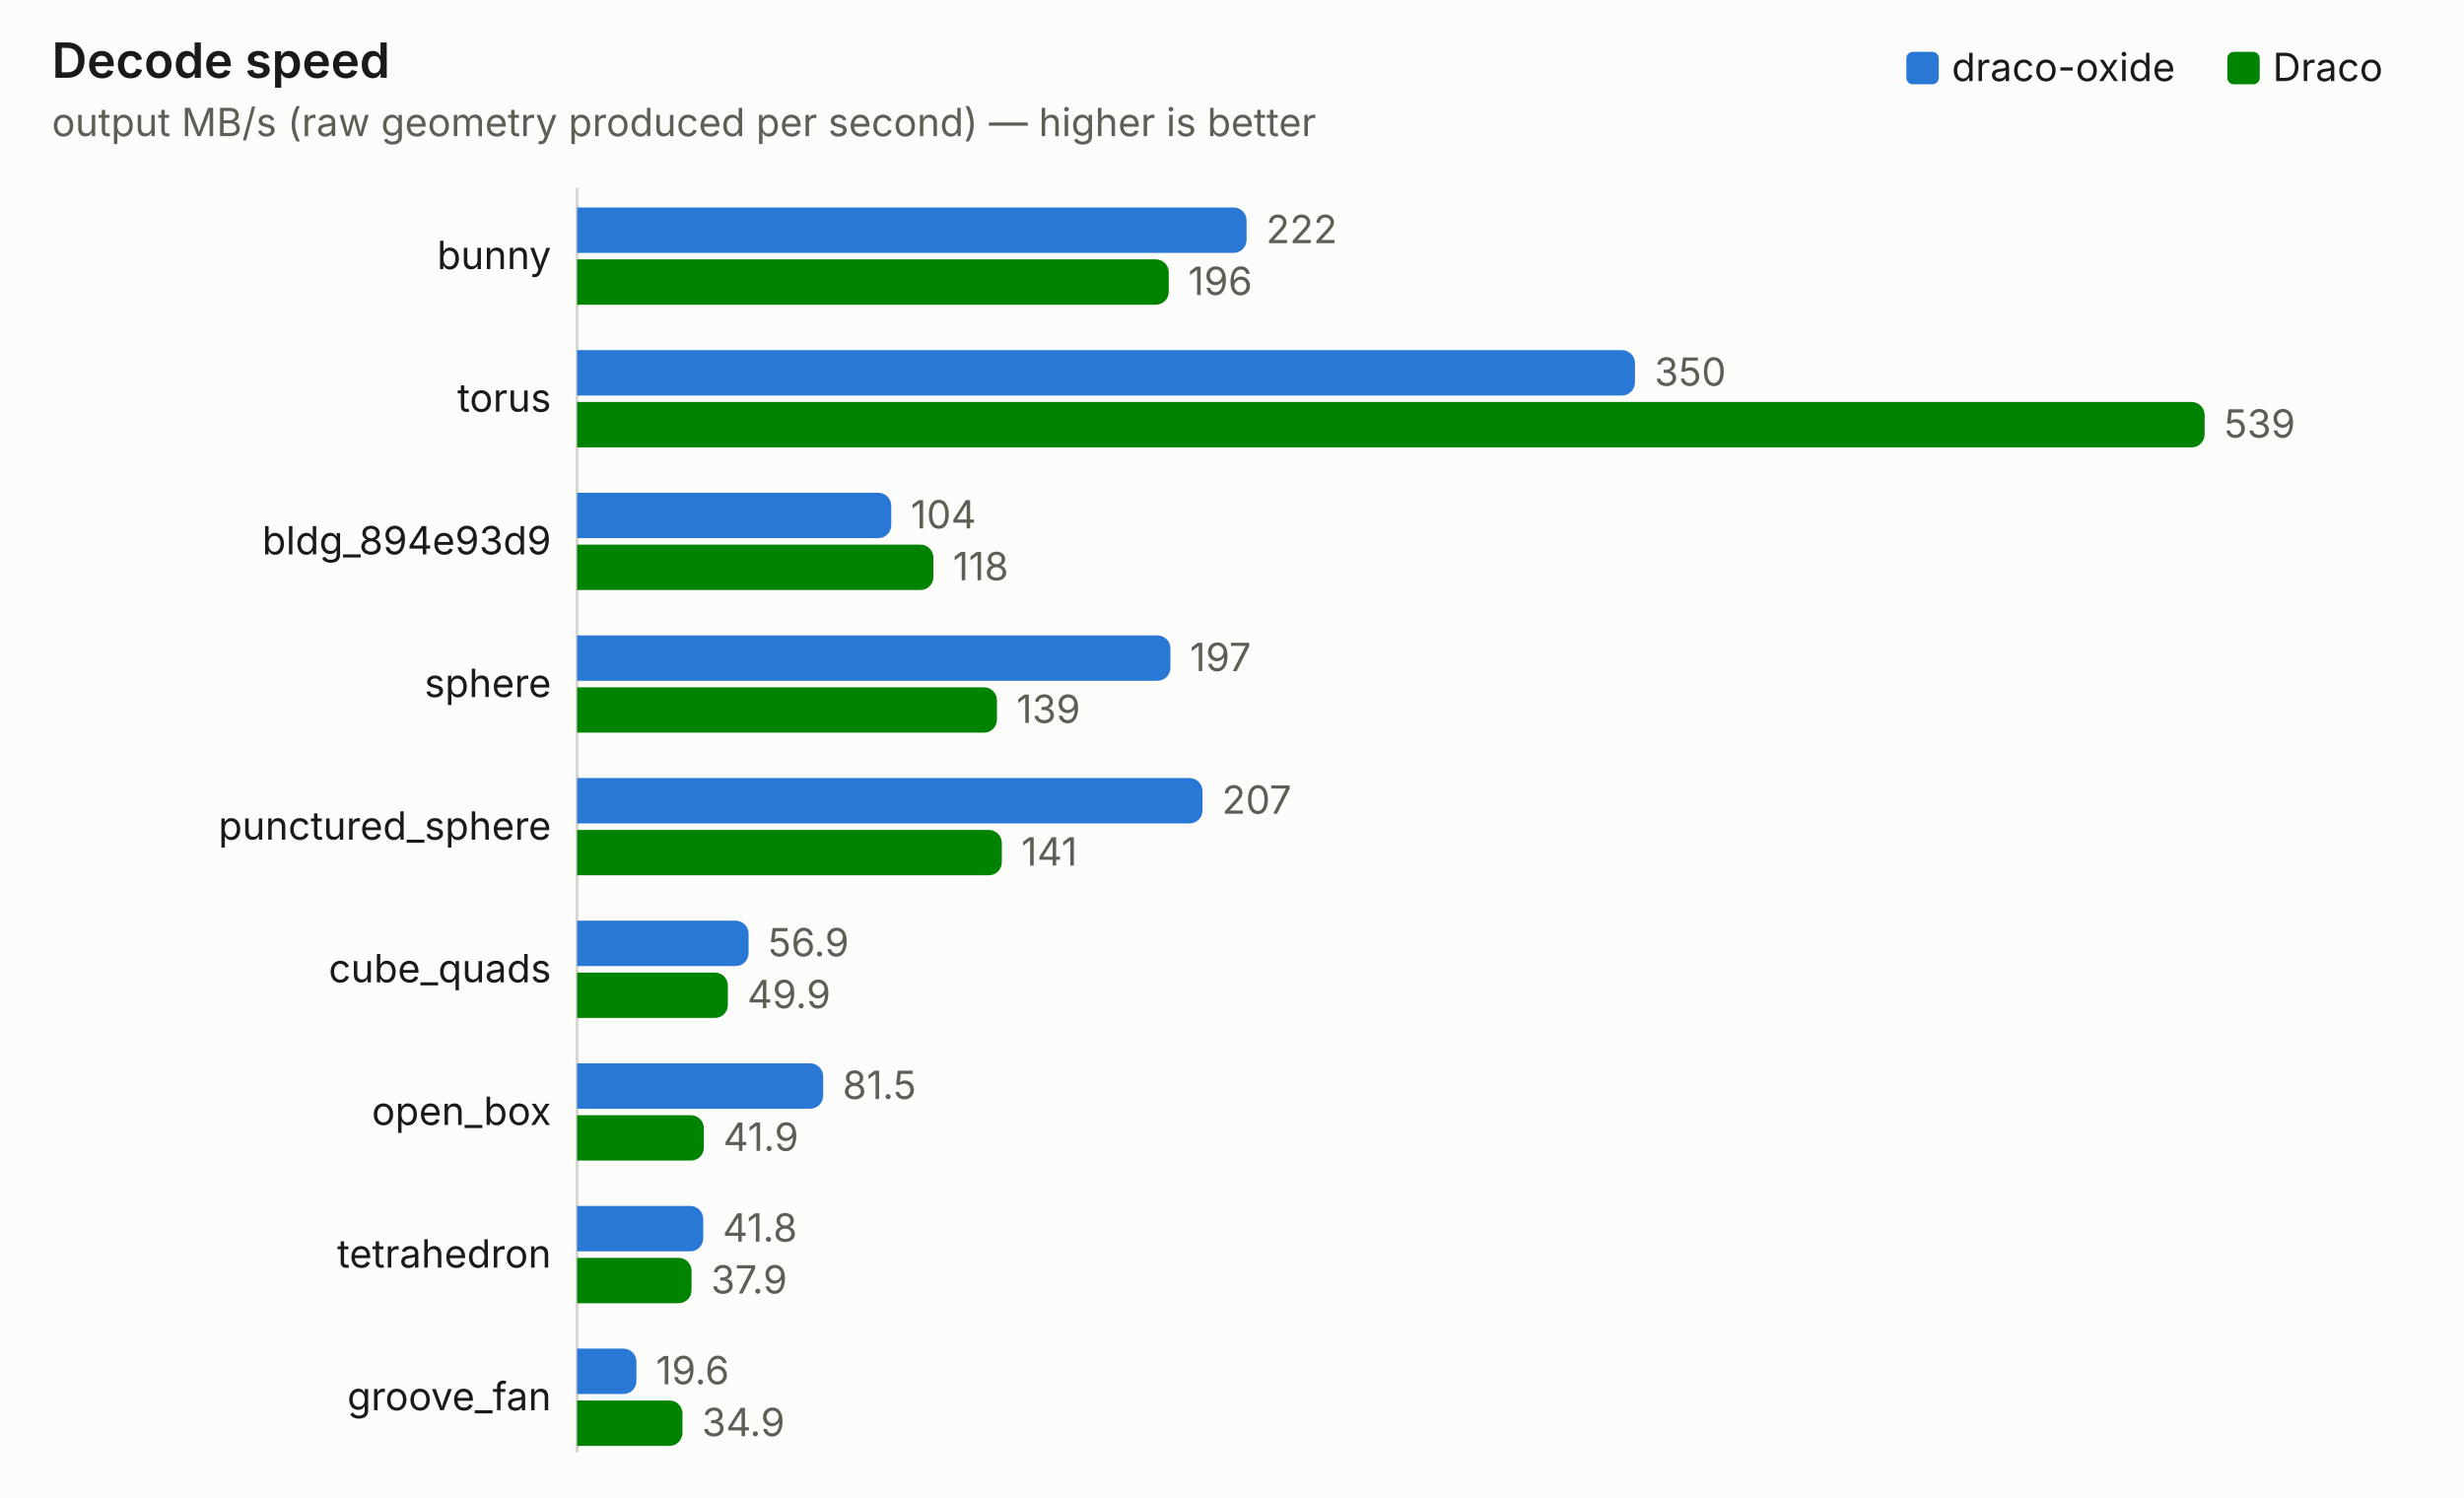
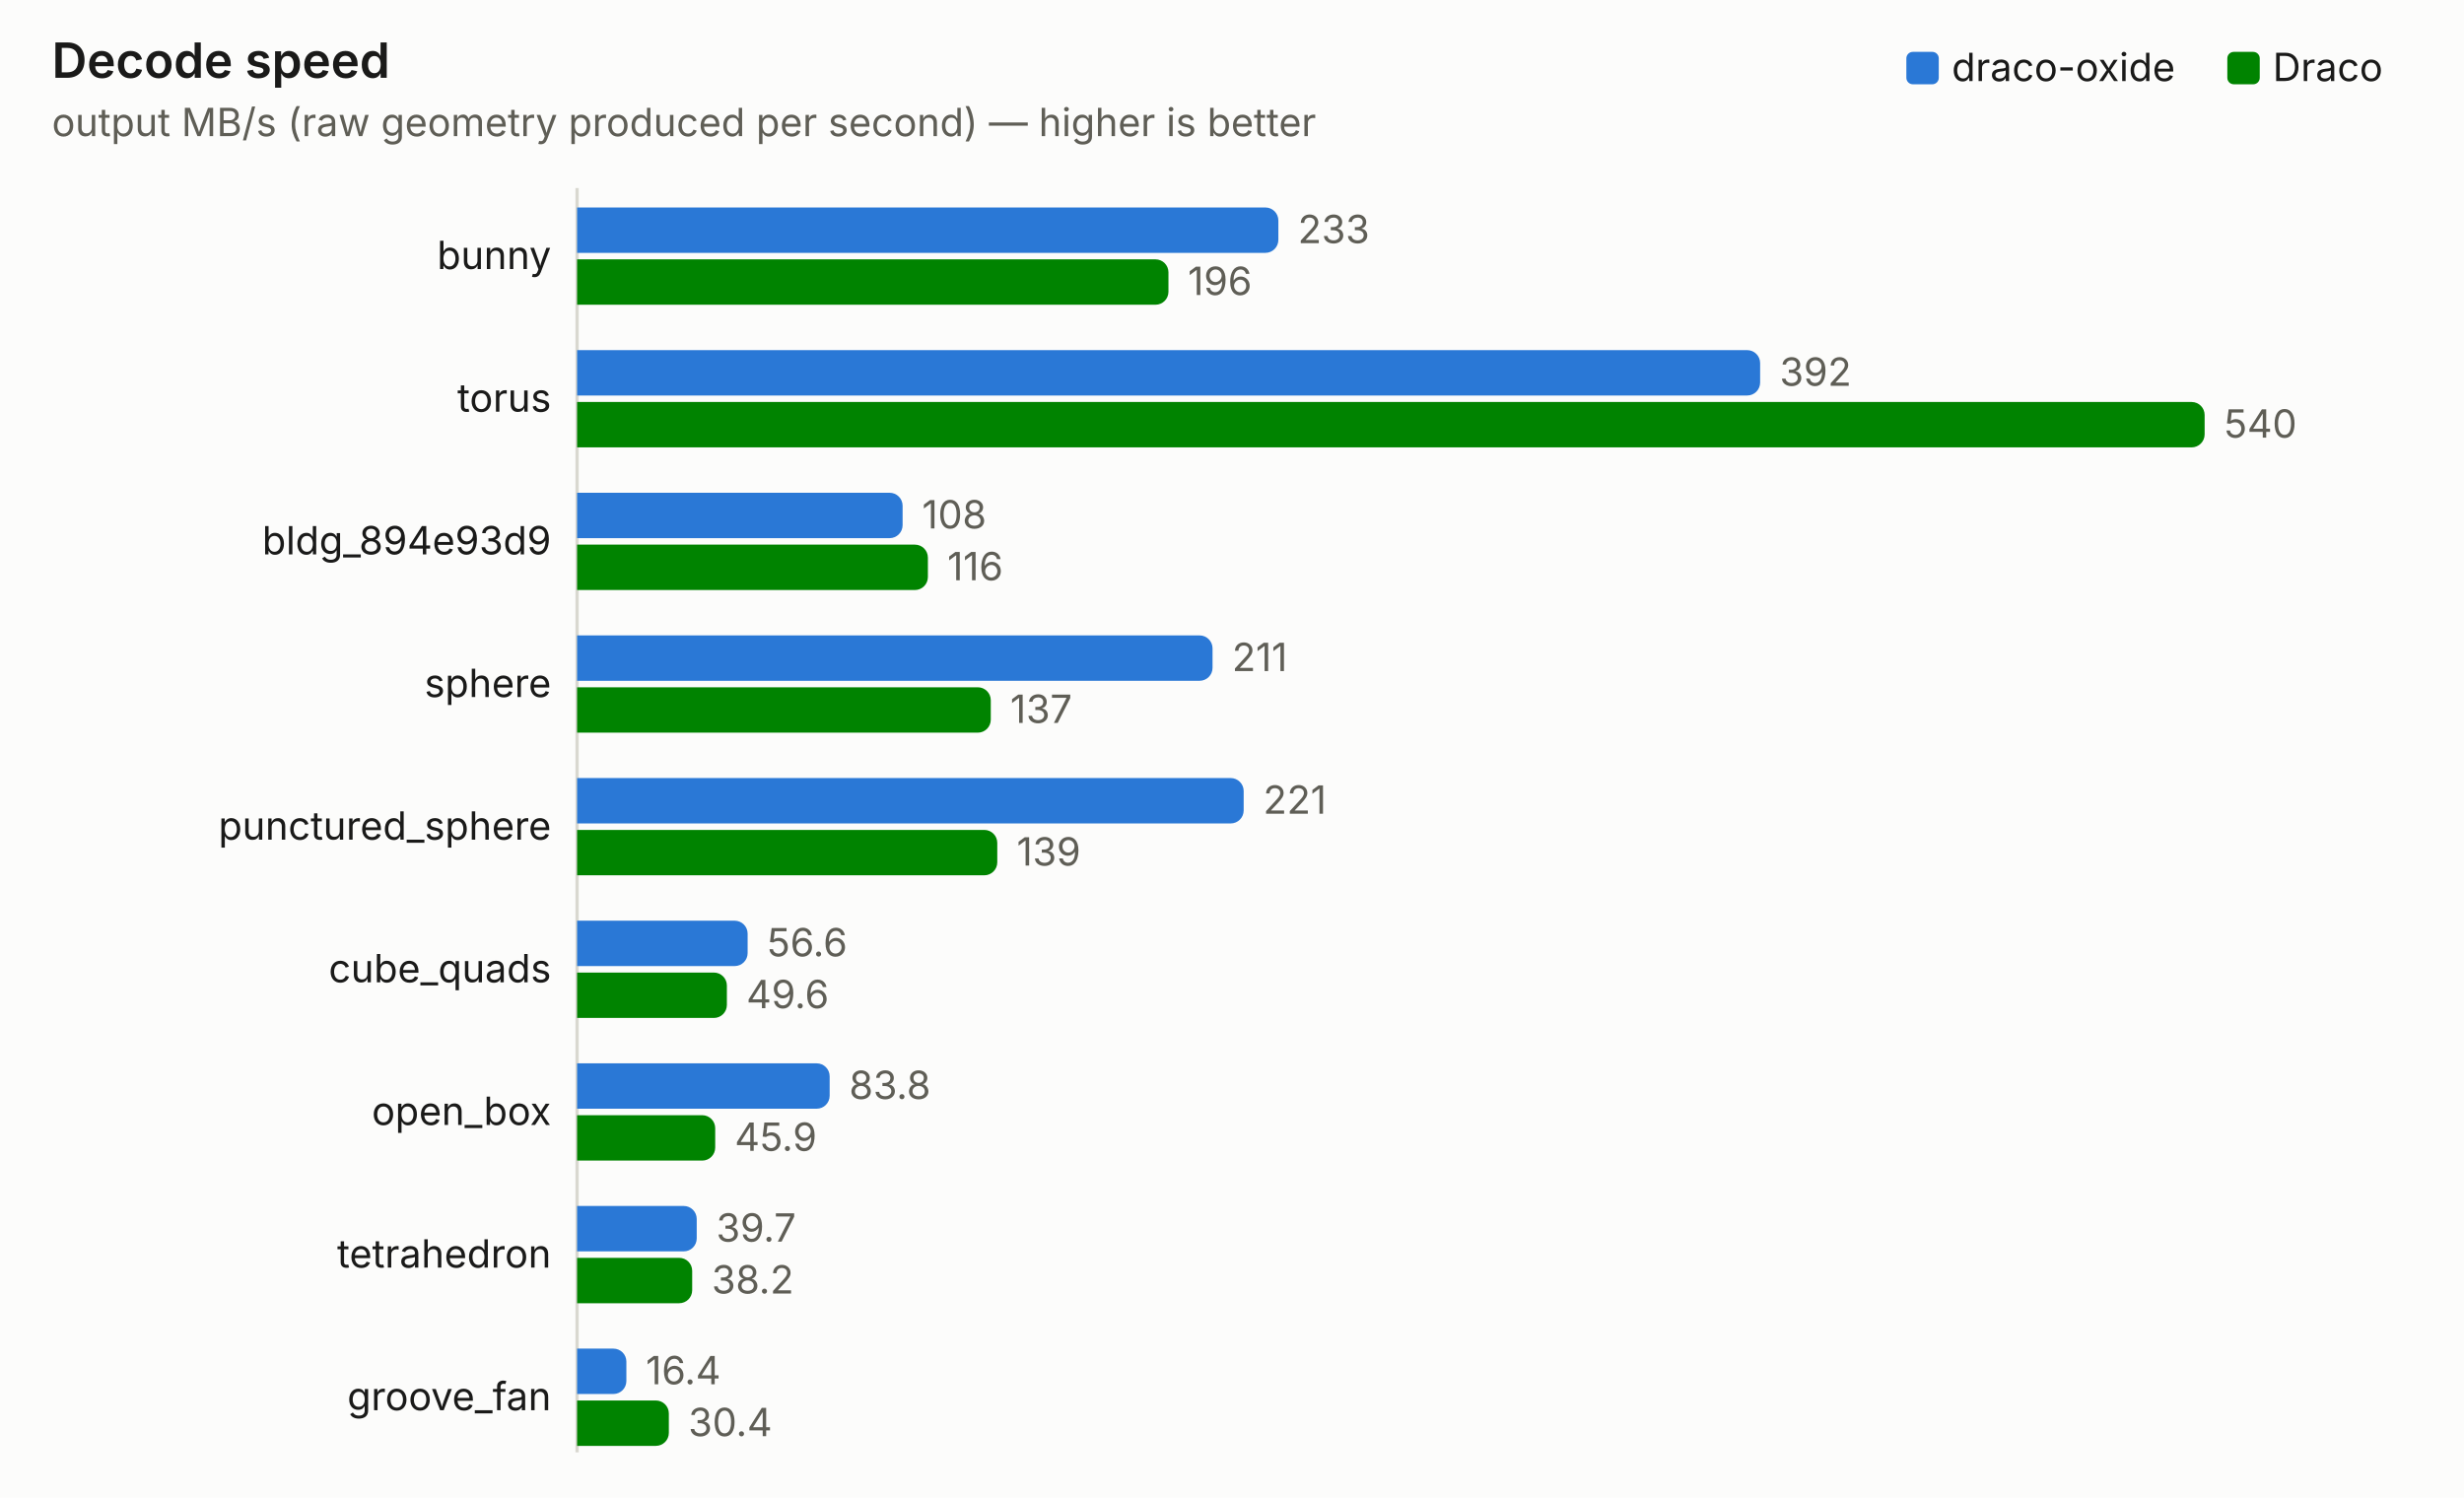
<svg xmlns="http://www.w3.org/2000/svg" width="760" height="462" viewBox="0 0 760 462" font-family="system-ui, -apple-system, 'Segoe UI', sans-serif" font-size="12">
  <rect width="760" height="462" fill="#fcfcfb" />
  <text x="16" y="24" font-size="15" font-weight="600" fill="#1a1a19">Decode speed</text>
  <text x="16" y="42" fill="#5f5e56">output MB/s (raw geometry produced per second) — higher is better</text>
  <rect x="588.0" y="16" width="10" height="10" rx="2" fill="#2a78d6" />
  <text x="602.0" y="25" fill="#1a1a19">draco-oxide</text>
  <rect x="687.0" y="16" width="10" height="10" rx="2" fill="#008300" />
  <text x="701.0" y="25" fill="#1a1a19">Draco</text>
  <line x1="178" y1="58.0" x2="178" y2="448.0" stroke="#d9d8d0" stroke-width="1" />
  <text x="170.0" y="83.0" text-anchor="end" fill="#1a1a19">bunny</text>
-   <path d="M178.0 64.0 h202.5 a4.0 4.0 0 0 1 4.0 4.0 v6.0 a4.0 4.0 0 0 1 -4.0 4.0 h-202.5 Z" fill="#2a78d6" />
-   <text x="390.5" y="75.0" fill="#5f5e56">222</text>
-   <path d="M178.0 80.0 h178.5 a4.0 4.0 0 0 1 4.0 4.0 v6.0 a4.0 4.0 0 0 1 -4.0 4.0 h-178.5 Z" fill="#008300" />
-   <text x="366.5" y="91.0" fill="#5f5e56">196</text>
+   <path d="M178.0 64.0 h212.3 a4.0 4.0 0 0 1 4.0 4.0 v6.0 a4.0 4.0 0 0 1 -4.0 4.0 h-212.3 Z" fill="#2a78d6" />
+   <text x="400.3" y="75.0" fill="#5f5e56">233</text>
+   <path d="M178.0 80.0 h178.4 a4.0 4.0 0 0 1 4.0 4.0 v6.0 a4.0 4.0 0 0 1 -4.0 4.0 h-178.4 Z" fill="#008300" />
+   <text x="366.4" y="91.0" fill="#5f5e56">196</text>
  <text x="170.0" y="127.0" text-anchor="end" fill="#1a1a19">torus</text>
-   <path d="M178.0 108.0 h322.3 a4.0 4.0 0 0 1 4.0 4.0 v6.0 a4.0 4.0 0 0 1 -4.0 4.0 h-322.3 Z" fill="#2a78d6" />
-   <text x="510.3" y="119.0" fill="#5f5e56">350</text>
+   <path d="M178.0 108.0 h360.9 a4.0 4.0 0 0 1 4.0 4.0 v6.0 a4.0 4.0 0 0 1 -4.0 4.0 h-360.9 Z" fill="#2a78d6" />
+   <text x="548.9" y="119.0" fill="#5f5e56">392</text>
  <path d="M178.0 124.0 h498.0 a4.0 4.0 0 0 1 4.0 4.0 v6.0 a4.0 4.0 0 0 1 -4.0 4.0 h-498.0 Z" fill="#008300" />
-   <text x="686.0" y="135.0" fill="#5f5e56">539</text>
+   <text x="686.0" y="135.0" fill="#5f5e56">540</text>
  <text x="170.0" y="171.0" text-anchor="end" fill="#1a1a19">bldg_894e93d9</text>
-   <path d="M178.0 152.0 h92.9 a4.0 4.0 0 0 1 4.0 4.0 v6.0 a4.0 4.0 0 0 1 -4.0 4.0 h-92.9 Z" fill="#2a78d6" />
-   <text x="280.9" y="163.0" fill="#5f5e56">104</text>
-   <path d="M178.0 168.0 h105.9 a4.0 4.0 0 0 1 4.0 4.0 v6.0 a4.0 4.0 0 0 1 -4.0 4.0 h-105.9 Z" fill="#008300" />
-   <text x="293.9" y="179.0" fill="#5f5e56">118</text>
+   <path d="M178.0 152.0 h96.4 a4.0 4.0 0 0 1 4.0 4.0 v6.0 a4.0 4.0 0 0 1 -4.0 4.0 h-96.4 Z" fill="#2a78d6" />
+   <text x="284.4" y="163.0" fill="#5f5e56">108</text>
+   <path d="M178.0 168.0 h104.2 a4.0 4.0 0 0 1 4.0 4.0 v6.0 a4.0 4.0 0 0 1 -4.0 4.0 h-104.2 Z" fill="#008300" />
+   <text x="292.2" y="179.0" fill="#5f5e56">116</text>
  <text x="170.0" y="215.0" text-anchor="end" fill="#1a1a19">sphere</text>
-   <path d="M178.0 196.0 h179.0 a4.0 4.0 0 0 1 4.0 4.0 v6.0 a4.0 4.0 0 0 1 -4.0 4.0 h-179.0 Z" fill="#2a78d6" />
-   <text x="367.0" y="207.0" fill="#5f5e56">197</text>
-   <path d="M178.0 212.0 h125.5 a4.0 4.0 0 0 1 4.0 4.0 v6.0 a4.0 4.0 0 0 1 -4.0 4.0 h-125.5 Z" fill="#008300" />
-   <text x="313.5" y="223.0" fill="#5f5e56">139</text>
+   <path d="M178.0 196.0 h192.0 a4.0 4.0 0 0 1 4.0 4.0 v6.0 a4.0 4.0 0 0 1 -4.0 4.0 h-192.0 Z" fill="#2a78d6" />
+   <text x="380.0" y="207.0" fill="#5f5e56">211</text>
+   <path d="M178.0 212.0 h123.6 a4.0 4.0 0 0 1 4.0 4.0 v6.0 a4.0 4.0 0 0 1 -4.0 4.0 h-123.6 Z" fill="#008300" />
+   <text x="311.6" y="223.0" fill="#5f5e56">137</text>
  <text x="170.0" y="259.0" text-anchor="end" fill="#1a1a19">punctured_sphere</text>
-   <path d="M178.0 240.0 h188.9 a4.0 4.0 0 0 1 4.0 4.0 v6.0 a4.0 4.0 0 0 1 -4.0 4.0 h-188.9 Z" fill="#2a78d6" />
-   <text x="376.9" y="251.0" fill="#5f5e56">207</text>
-   <path d="M178.0 256.0 h127.0 a4.0 4.0 0 0 1 4.0 4.0 v6.0 a4.0 4.0 0 0 1 -4.0 4.0 h-127.0 Z" fill="#008300" />
-   <text x="315.0" y="267.0" fill="#5f5e56">141</text>
+   <path d="M178.0 240.0 h201.6 a4.0 4.0 0 0 1 4.0 4.0 v6.0 a4.0 4.0 0 0 1 -4.0 4.0 h-201.6 Z" fill="#2a78d6" />
+   <text x="389.6" y="251.0" fill="#5f5e56">221</text>
+   <path d="M178.0 256.0 h125.6 a4.0 4.0 0 0 1 4.0 4.0 v6.0 a4.0 4.0 0 0 1 -4.0 4.0 h-125.6 Z" fill="#008300" />
+   <text x="313.6" y="267.0" fill="#5f5e56">139</text>
  <text x="170.0" y="303.0" text-anchor="end" fill="#1a1a19">cube_quads</text>
-   <path d="M178.0 284.0 h48.9 a4.0 4.0 0 0 1 4.0 4.0 v6.0 a4.0 4.0 0 0 1 -4.0 4.0 h-48.9 Z" fill="#2a78d6" />
-   <text x="236.9" y="295.0" fill="#5f5e56">56.9</text>
-   <path d="M178.0 300.0 h42.5 a4.0 4.0 0 0 1 4.0 4.0 v6.0 a4.0 4.0 0 0 1 -4.0 4.0 h-42.5 Z" fill="#008300" />
-   <text x="230.5" y="311.0" fill="#5f5e56">49.9</text>
+   <path d="M178.0 284.0 h48.6 a4.0 4.0 0 0 1 4.0 4.0 v6.0 a4.0 4.0 0 0 1 -4.0 4.0 h-48.6 Z" fill="#2a78d6" />
+   <text x="236.6" y="295.0" fill="#5f5e56">56.6</text>
+   <path d="M178.0 300.0 h42.2 a4.0 4.0 0 0 1 4.0 4.0 v6.0 a4.0 4.0 0 0 1 -4.0 4.0 h-42.2 Z" fill="#008300" />
+   <text x="230.2" y="311.0" fill="#5f5e56">49.6</text>
  <text x="170.0" y="347.0" text-anchor="end" fill="#1a1a19">open_box</text>
-   <path d="M178.0 328.0 h71.9 a4.0 4.0 0 0 1 4.0 4.0 v6.0 a4.0 4.0 0 0 1 -4.0 4.0 h-71.9 Z" fill="#2a78d6" />
-   <text x="259.9" y="339.0" fill="#5f5e56">81.5</text>
-   <path d="M178.0 344.0 h35.1 a4.0 4.0 0 0 1 4.0 4.0 v6.0 a4.0 4.0 0 0 1 -4.0 4.0 h-35.1 Z" fill="#008300" />
-   <text x="223.1" y="355.0" fill="#5f5e56">41.9</text>
+   <path d="M178.0 328.0 h73.9 a4.0 4.0 0 0 1 4.0 4.0 v6.0 a4.0 4.0 0 0 1 -4.0 4.0 h-73.9 Z" fill="#2a78d6" />
+   <text x="261.9" y="339.0" fill="#5f5e56">83.8</text>
+   <path d="M178.0 344.0 h38.6 a4.0 4.0 0 0 1 4.0 4.0 v6.0 a4.0 4.0 0 0 1 -4.0 4.0 h-38.6 Z" fill="#008300" />
+   <text x="226.6" y="355.0" fill="#5f5e56">45.9</text>
  <text x="170.0" y="391.0" text-anchor="end" fill="#1a1a19">tetrahedron</text>
-   <path d="M178.0 372.0 h34.9 a4.0 4.0 0 0 1 4.0 4.0 v6.0 a4.0 4.0 0 0 1 -4.0 4.0 h-34.9 Z" fill="#2a78d6" />
-   <text x="222.9" y="383.0" fill="#5f5e56">41.8</text>
-   <path d="M178.0 388.0 h31.3 a4.0 4.0 0 0 1 4.0 4.0 v6.0 a4.0 4.0 0 0 1 -4.0 4.0 h-31.3 Z" fill="#008300" />
-   <text x="219.3" y="399.0" fill="#5f5e56">37.9</text>
+   <path d="M178.0 372.0 h32.9 a4.0 4.0 0 0 1 4.0 4.0 v6.0 a4.0 4.0 0 0 1 -4.0 4.0 h-32.9 Z" fill="#2a78d6" />
+   <text x="220.9" y="383.0" fill="#5f5e56">39.7</text>
+   <path d="M178.0 388.0 h31.5 a4.0 4.0 0 0 1 4.0 4.0 v6.0 a4.0 4.0 0 0 1 -4.0 4.0 h-31.5 Z" fill="#008300" />
+   <text x="219.5" y="399.0" fill="#5f5e56">38.2</text>
  <text x="170.0" y="435.0" text-anchor="end" fill="#1a1a19">groove_fan</text>
-   <path d="M178.0 416.0 h14.3 a4.0 4.0 0 0 1 4.0 4.0 v6.0 a4.0 4.0 0 0 1 -4.0 4.0 h-14.3 Z" fill="#2a78d6" />
-   <text x="202.3" y="427.0" fill="#5f5e56">19.6</text>
-   <path d="M178.0 432.0 h28.5 a4.0 4.0 0 0 1 4.0 4.0 v6.0 a4.0 4.0 0 0 1 -4.0 4.0 h-28.5 Z" fill="#008300" />
-   <text x="216.5" y="443.0" fill="#5f5e56">34.9</text>
+   <path d="M178.0 416.0 h11.2 a4.0 4.0 0 0 1 4.0 4.0 v6.0 a4.0 4.0 0 0 1 -4.0 4.0 h-11.2 Z" fill="#2a78d6" />
+   <text x="199.2" y="427.0" fill="#5f5e56">16.4</text>
+   <path d="M178.0 432.0 h24.3 a4.0 4.0 0 0 1 4.0 4.0 v6.0 a4.0 4.0 0 0 1 -4.0 4.0 h-24.3 Z" fill="#008300" />
+   <text x="212.3" y="443.0" fill="#5f5e56">30.4</text>
</svg>
